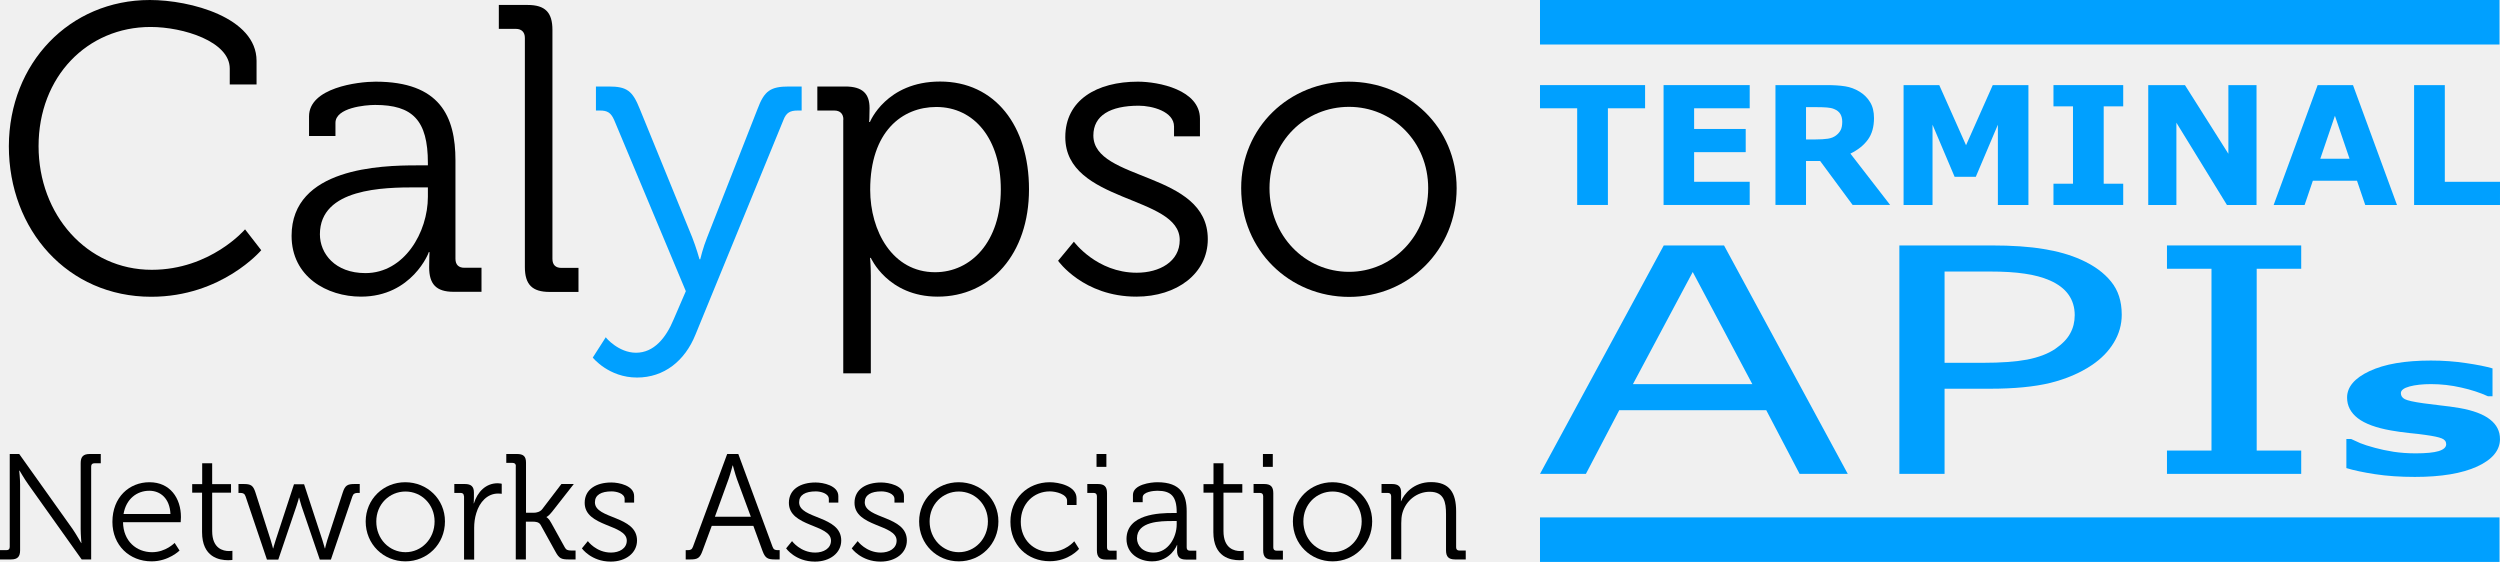
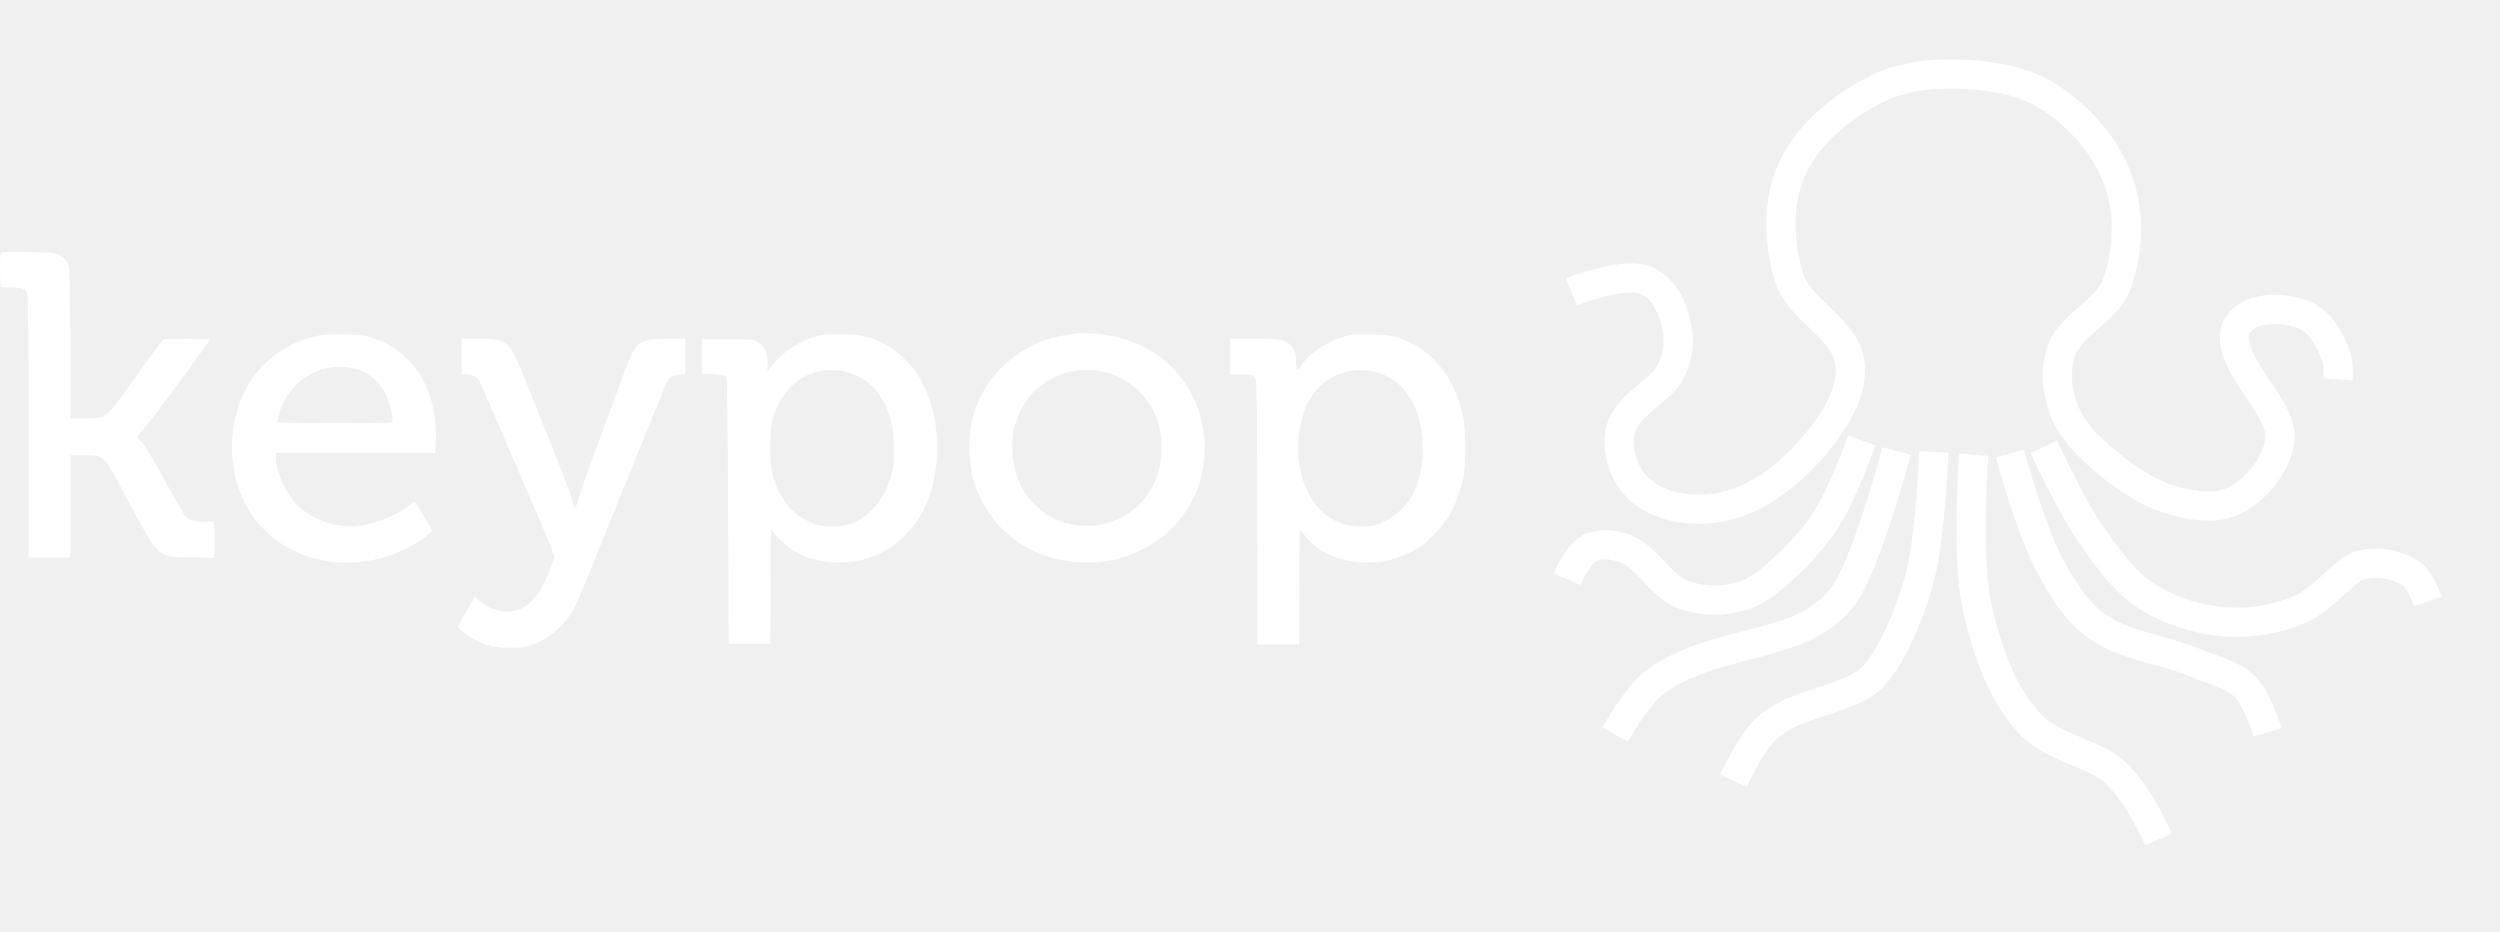
- <svg xmlns="http://www.w3.org/2000/svg" xmlns:xlink="http://www.w3.org/1999/xlink" version="1.1" id="Layer_1" x="0px" y="0px" viewBox="0 0 218 49" xml:space="preserve" width="218" height="49">
-   <defs id="defs67">
-     <linearGradient id="linearGradient1483">
-       <stop style="stop-color:#00a0ff;stop-opacity:1;" offset="0" id="stop1479" />
-       <stop style="stop-color:#00a0ff;stop-opacity:0;" offset="1" id="stop1481" />
-     </linearGradient>
-     <linearGradient xlink:href="#linearGradient1483" id="linearGradient1485" x1="176.831" y1="-9.61" x2="285.089" y2="-9.61" gradientUnits="userSpaceOnUse" />
-     <linearGradient xlink:href="#linearGradient1483" id="linearGradient1487" x1="177.421" y1="10.465" x2="285.651" y2="10.465" gradientUnits="userSpaceOnUse" />
+ <svg xmlns="http://www.w3.org/2000/svg" xmlns:xlink="http://www.w3.org/1999/xlink" version="1.0" width="2398.512pt" height="893.825pt" viewBox="-1 0 2398.511 893.825" preserveAspectRatio="xMidYMid" id="svg8">
+   <defs id="defs12">
+     <color-profile name="_09D5" xlink:href="../../../../../Windows/system32/spool/drivers/color/Dell_Inspiron_16_Plus_7620_3K_BOE09D5.icm" id="color-profile8803" />
  </defs>
-   <style type="text/css" id="style2"> .st0{fill:#00A0FF;} </style>
-   <g id="g18329" transform="matrix(1.102595,0,0,1.109219,-0.7387387,-0.299489)">
-     <g id="g10">
-       <path d="m 12.52,0.27 c 3.21,0 8.44,1.38 8.44,4.78 V 6.91 H 18.84 V 5.66 c 0,-2.12 -3.66,-3.27 -6.26,-3.27 -5.01,0 -8.86,3.91 -8.86,9.37 0,5.39 3.82,9.72 8.95,9.72 4.65,0 7.38,-3.18 7.38,-3.18 l 1.28,1.64 c 0,0 -3.11,3.66 -8.7,3.66 C 6.02,23.6 1.37,18.34 1.37,11.76 1.39,5.24 6.17,0.27 12.52,0.27 Z" id="path4" />
-       <path d="m 33.61,13.27 h 0.9 v -0.19 c 0,-3.37 -1.22,-4.56 -4.17,-4.56 -0.8,0 -3.14,0.22 -3.14,1.41 v 1.03 H 25.11 V 9.42 c 0,-2.25 3.85,-2.73 5.26,-2.73 5.1,0 6.32,2.73 6.32,6.19 v 7.73 c 0,0.48 0.26,0.71 0.71,0.71 h 1.35 v 1.89 h -2.21 c -1.38,0 -1.93,-0.61 -1.93,-1.93 0,-0.71 0.03,-1.19 0.03,-1.19 h -0.06 c 0.03,0 -1.32,3.5 -5.36,3.5 -2.7,0 -5.49,-1.57 -5.49,-4.78 0,-5.35 7.09,-5.54 9.88,-5.54 z m -4.04,8.47 c 3.08,0 4.94,-3.21 4.94,-6 V 15 h -0.93 c -2.54,0 -7.61,0.06 -7.61,3.69 0,1.51 1.19,3.05 3.6,3.05 z" id="path6" />
-       <path d="M 42.18,3.25 C 42.18,2.8 41.92,2.54 41.47,2.54 H 40.12 V 0.66 h 2.28 c 1.38,0 1.96,0.58 1.96,1.96 v 18 c 0,0.48 0.26,0.71 0.71,0.71 h 1.35 v 1.89 h -2.28 c -1.38,0 -1.96,-0.58 -1.96,-1.96 z" id="path8" />
+   <g transform="matrix(0.1,0,0,-0.1,-1241.742,870.61)" fill="#000000" stroke="none" id="g6">
+     <g id="g30" style="fill:#ffffff;fill-opacity:1;stroke:none;stroke-opacity:1" transform="matrix(10.53155,0,0,-10.53155,12470.352,15086.713)">
+       <g id="g7520" transform="matrix(0.1083821,0,0,-0.1083821,-64.50232,1288.293)" style="fill:#ffffff;fill-opacity:1">
+         <path d="m 546,4165 c -8,-21 -8,-248 0,-269 5,-13 23,-16 93,-16 97,-1 117,-10 131,-61 6,-21 10,-455 10,-1121 V 1610 h 175 175 v 430 430 h 113 c 97,0 117,-3 151,-23 43,-24 38,-16 271,-447 211,-393 199,-383 483,-388 l 192,-4 v 151 151 h -72 c -94,0 -141,14 -170,49 -14,15 -91,151 -174,301 -91,167 -165,290 -191,318 -24,25 -43,47 -43,49 0,2 25,29 55,61 30,31 169,215 310,407 l 255,350 -192,3 c -106,1 -197,1 -203,-2 -5,-2 -109,-141 -229,-310 -265,-369 -249,-356 -438,-356 h -118 v 613 c 0,336 -5,630 -10,651 -12,53 -38,87 -86,111 -35,18 -63,20 -260,23 -199,3 -222,2 -228,-13 z" id="path7377" style="fill:#ffffff;fill-opacity:1" />
+         <path d="m 9590,3494 c -14,-2 -59,-9 -100,-15 -293,-42 -570,-241 -703,-505 -80,-160 -110,-315 -97,-506 9,-128 19,-176 55,-276 71,-196 215,-371 396,-479 107,-64 188,-96 317,-123 134,-29 353,-25 474,8 295,80 523,265 647,525 116,243 115,567 -3,823 -150,324 -476,531 -864,548 -53,3 -108,3 -122,0 z m 285,-338 c 152,-51 290,-170 359,-311 49,-101 69,-189 69,-315 2,-208 -80,-388 -232,-514 -64,-53 -116,-81 -206,-111 -160,-54 -376,-30 -511,57 -199,127 -305,327 -306,578 -1,114 17,194 71,305 131,275 458,409 756,311 z" id="path7379" style="fill:#ffffff;fill-opacity:1" />
+         <path d="m 3238,3480 c -287,-52 -527,-231 -648,-486 -176,-369 -116,-842 143,-1120 89,-95 169,-155 281,-209 256,-124 571,-130 856,-18 117,46 299,162 300,190 0,13 -138,243 -146,243 -2,0 -27,-18 -56,-40 -113,-86 -288,-153 -432,-166 -191,-17 -418,74 -531,213 -80,98 -145,259 -145,360 v 43 h 669 668 l 6,73 c 7,86 -6,245 -29,335 -70,278 -243,471 -499,558 -71,24 -98,27 -235,30 -85,1 -176,-1 -202,-6 z m 281,-281 c 114,-26 206,-101 263,-216 36,-72 66,-197 55,-227 -6,-14 -56,-16 -487,-16 -391,0 -480,2 -480,13 0,7 7,38 16,68 84,282 351,442 633,378 z" id="path7381" style="fill:#ffffff;fill-opacity:1" />
+         <path d="m 7443,3480 c -154,-28 -324,-135 -426,-270 l -26,-35 -1,70 c 0,92 -28,150 -85,179 -37,19 -58,21 -253,21 h -213 l -1,-145 v -145 l 95,-5 c 59,-3 101,-10 109,-18 10,-10 14,-234 18,-1130 l 5,-1117 h 175 175 l 2,475 c 1,261 2,479 3,483 0,4 19,-16 43,-45 147,-181 397,-262 671,-218 255,41 485,228 591,480 149,352 116,805 -79,1099 -54,80 -158,181 -240,230 -31,18 -95,47 -143,64 -79,27 -103,30 -228,33 -77,2 -163,-1 -192,-6 z m 187,-304 c 204,-43 343,-191 401,-426 17,-67 22,-116 22,-230 0,-129 -3,-155 -27,-235 -36,-119 -85,-204 -159,-276 -104,-102 -220,-145 -367,-137 -77,5 -99,10 -172,46 -144,70 -245,203 -294,387 -26,98 -27,371 -1,465 80,296 326,463 597,406 z" id="path7383" style="fill:#ffffff;fill-opacity:1" />
+         <path d="m 11895,3481 c -159,-27 -350,-146 -422,-263 -31,-50 -40,-41 -40,36 -1,102 -27,148 -106,181 -29,12 -80,15 -242,15 h -205 v -150 -150 h 93 c 83,0 96,-3 113,-21 18,-20 19,-56 22,-1135 l 2,-1114 h 175 175 l 2,485 3,485 43,-55 c 112,-144 304,-227 522,-227 137,1 236,24 360,85 89,43 118,64 191,137 134,132 200,253 251,459 32,124 32,433 1,567 -75,322 -260,546 -528,638 -69,24 -99,28 -220,31 -77,2 -162,0 -190,-4 z m 243,-322 c 243,-84 377,-344 359,-694 -14,-264 -122,-451 -314,-546 -80,-40 -95,-44 -180,-47 -253,-11 -444,145 -522,428 -58,209 -28,482 71,647 121,200 364,288 586,212 z" id="path7385" style="fill:#ffffff;fill-opacity:1" />
+         <path d="m 4420,3300 v -150 h 41 c 55,0 95,-25 118,-75 16,-36 170,-390 505,-1169 64,-149 116,-278 116,-289 0,-28 -88,-234 -125,-292 -35,-55 -97,-115 -143,-139 -110,-57 -261,-31 -363,61 l -38,34 -14,-23 c -13,-22 -29,-49 -100,-176 l -29,-53 23,-25 c 37,-40 140,-101 209,-125 87,-30 248,-37 343,-15 166,39 318,161 405,324 17,31 87,197 156,367 68,171 229,567 356,880 127,314 241,594 253,624 25,64 62,91 125,91 h 42 v 150 150 h -144 c -187,0 -239,-18 -292,-102 -14,-21 -70,-161 -125,-311 -55,-150 -148,-400 -205,-556 -58,-156 -117,-326 -132,-378 -14,-51 -29,-88 -32,-81 -4,7 -15,45 -25,83 -15,61 -84,237 -390,996 -83,207 -113,266 -150,296 -54,46 -84,53 -240,53 h -145 z" id="path7387" style="fill:#ffffff;fill-opacity:1" />
+       </g>
    </g>
-     <g id="g14">
-       <path class="st0" d="m 50.97,28 c 1.41,0 2.37,-1.16 2.98,-2.63 L 54.91,23.16 49.24,9.7 C 48.98,9.12 48.7,8.96 48.12,8.96 H 47.8 V 7.07 h 1 c 1.44,0 1.89,0.32 2.47,1.77 l 4.14,10.08 c 0.32,0.8 0.58,1.73 0.58,1.73 h 0.06 c 0,0 0.22,-0.93 0.55,-1.73 L 60.58,8.84 c 0.54,-1.44 1.03,-1.77 2.5,-1.77 h 0.99 v 1.89 h -0.32 c -0.58,0 -0.9,0.16 -1.12,0.74 l -6.96,16.88 c -0.83,2.05 -2.47,3.37 -4.62,3.37 -2.25,0 -3.5,-1.57 -3.5,-1.57 l 1.03,-1.6 C 48.57,26.81 49.59,28 50.97,28 Z" id="path12" style="fill:#00a0ff;fill-opacity:1" />
-     </g>
-     <g id="g22">
-       <path d="m 67.37,9.67 c 0,-0.45 -0.26,-0.71 -0.71,-0.71 H 65.31 V 7.07 h 2.21 c 1.38,0 1.92,0.58 1.92,1.7 0,0.64 -0.03,1.09 -0.03,1.09 h 0.06 c 0,0 1.28,-3.18 5.55,-3.18 4.33,0 7.03,3.47 7.03,8.47 0,5.1 -3.05,8.44 -7.22,8.44 -3.95,0 -5.29,-3.05 -5.29,-3.05 h -0.06 c 0,0 0.06,0.58 0.06,1.41 v 7.67 H 67.36 V 9.67 Z m 7.25,12 c 2.86,0 5.2,-2.41 5.2,-6.51 0,-3.95 -2.09,-6.48 -5.1,-6.48 -2.7,0 -5.23,1.93 -5.23,6.51 0,3.24 1.76,6.48 5.13,6.48 z" id="path16" />
-       <path d="m 85.6,19.27 c 0,0 1.8,2.44 4.97,2.44 1.8,0 3.4,-0.87 3.4,-2.57 0,-3.53 -9.05,-2.89 -9.05,-8.09 0,-2.92 2.5,-4.36 5.74,-4.36 1.64,0 4.91,0.64 4.91,2.92 v 1.38 h -2.05 v -0.77 c 0,-1.19 -1.73,-1.64 -2.79,-1.64 -2.25,0 -3.59,0.77 -3.59,2.34 0,3.63 9.05,2.79 9.05,8.15 0,2.7 -2.44,4.52 -5.65,4.52 -4.2,0 -6.19,-2.82 -6.19,-2.82 z" id="path18" />
-       <path d="m 107.33,6.69 c 4.72,0 8.54,3.59 8.54,8.38 0,4.88 -3.82,8.54 -8.5,8.54 -4.72,0 -8.54,-3.66 -8.54,-8.54 -0.01,-4.79 3.81,-8.38 8.5,-8.38 z m 0.03,14.95 c 3.43,0 6.26,-2.82 6.26,-6.58 0,-3.66 -2.82,-6.39 -6.26,-6.39 -3.47,0 -6.29,2.73 -6.29,6.39 0,3.76 2.82,6.58 6.29,6.58 z" id="path20" />
-     </g>
-     <g id="g62">
-       <path d="m 0.67,43.52 h 0.51 c 0.17,0 0.26,-0.08 0.26,-0.26 v -7.3 h 0.75 l 4.23,5.91 c 0.28,0.41 0.67,1.09 0.67,1.09 h 0.02 c 0,0 -0.06,-0.65 -0.06,-1.09 v -5.19 c 0,-0.51 0.21,-0.72 0.72,-0.72 h 0.87 v 0.73 h -0.5 c -0.17,0 -0.26,0.08 -0.26,0.26 v 7.3 H 7.13 L 2.9,38.34 C 2.61,37.94 2.22,37.27 2.22,37.27 H 2.19 c 0,0 0.07,0.64 0.07,1.07 v 5.19 c 0,0.51 -0.21,0.72 -0.72,0.72 H 0.67 Z" id="path24" />
-       <path d="m 12.49,38.18 c 1.64,0 2.49,1.26 2.49,2.74 0,0.14 -0.02,0.4 -0.02,0.4 H 10.4 c 0.02,1.5 1.07,2.36 2.3,2.36 1.08,0 1.78,-0.73 1.78,-0.73 l 0.39,0.6 c 0,0 -0.86,0.85 -2.21,0.85 -1.76,0 -3.1,-1.27 -3.1,-3.1 0,-1.95 1.34,-3.12 2.93,-3.12 z m 1.66,2.5 c -0.05,-1.23 -0.8,-1.83 -1.67,-1.83 -0.98,0 -1.84,0.64 -2.04,1.83 z" id="path26" />
-       <path d="m 16.65,39 h -0.78 v -0.67 h 0.79 v -1.64 h 0.79 v 1.64 h 1.49 V 39 h -1.49 v 3.02 c 0,1.39 0.88,1.57 1.33,1.57 0.17,0 0.27,-0.02 0.27,-0.02 v 0.72 c 0,0 -0.14,0.02 -0.34,0.02 -0.68,0 -2.06,-0.22 -2.06,-2.21 z" id="path28" />
-       <path d="m 20.09,39.29 c -0.07,-0.21 -0.2,-0.27 -0.41,-0.27 h -0.15 v -0.7 h 0.41 c 0.57,0 0.75,0.11 0.93,0.66 l 1.21,3.76 c 0.09,0.28 0.18,0.64 0.18,0.64 h 0.02 c 0,0 0.09,-0.35 0.19,-0.64 l 1.45,-4.4 h 0.8 l 1.45,4.4 c 0.09,0.28 0.19,0.64 0.19,0.64 h 0.02 c 0,0 0.07,-0.34 0.17,-0.64 l 1.23,-3.76 c 0.18,-0.55 0.37,-0.66 0.93,-0.66 h 0.41 v 0.7 h -0.17 c -0.2,0 -0.34,0.06 -0.41,0.27 l -1.7,4.97 H 25.96 L 24.51,40.04 C 24.42,39.75 24.33,39.4 24.33,39.4 h -0.02 c 0,0 -0.08,0.34 -0.19,0.64 l -1.44,4.22 h -0.9 z" id="path30" />
-       <path d="m 32.72,38.18 c 1.73,0 3.14,1.32 3.14,3.08 0,1.79 -1.4,3.14 -3.13,3.14 -1.73,0 -3.14,-1.34 -3.14,-3.14 0.01,-1.76 1.41,-3.08 3.13,-3.08 z m 0.02,5.5 c 1.26,0 2.3,-1.04 2.3,-2.42 0,-1.34 -1.04,-2.35 -2.3,-2.35 -1.27,0 -2.31,1 -2.31,2.35 -0.01,1.38 1.03,2.42 2.31,2.42 z" id="path32" />
-       <path d="m 37.36,39.28 c 0,-0.17 -0.09,-0.26 -0.26,-0.26 h -0.5 v -0.7 h 0.83 c 0.5,0 0.72,0.2 0.72,0.67 v 0.4 c 0,0.25 -0.02,0.45 -0.02,0.45 h 0.02 c 0.28,-0.9 0.94,-1.58 1.88,-1.58 0.17,0 0.32,0.04 0.32,0.04 v 0.79 c 0,0 -0.14,-0.02 -0.29,-0.02 -0.84,0 -1.46,0.66 -1.72,1.53 -0.12,0.38 -0.17,0.78 -0.17,1.16 v 2.5 h -0.8 v -4.98 z" id="path34" />
-       <path d="m 41.47,36.92 c 0,-0.17 -0.09,-0.26 -0.26,-0.26 h -0.5 v -0.7 h 0.84 c 0.51,0 0.72,0.18 0.72,0.68 v 3.94 h 0.61 c 0.22,0 0.51,-0.07 0.67,-0.28 l 1.52,-1.98 h 0.98 l -1.71,2.17 c -0.29,0.37 -0.45,0.42 -0.45,0.42 v 0.02 c 0,0 0.18,0.08 0.37,0.44 l 1.07,1.92 c 0.11,0.2 0.22,0.26 0.54,0.26 h 0.32 v 0.7 h -0.55 c -0.59,0 -0.75,-0.09 -1.03,-0.59 L 43.43,41.54 C 43.3,41.3 43.02,41.28 42.8,41.28 h -0.54 v 2.97 h -0.8 v -7.33 z" id="path36" />
-       <path d="m 47.16,42.81 c 0,0 0.66,0.9 1.83,0.9 0.66,0 1.25,-0.32 1.25,-0.94 0,-1.3 -3.33,-1.06 -3.33,-2.97 0,-1.07 0.92,-1.6 2.11,-1.6 0.6,0 1.8,0.24 1.8,1.07 v 0.51 H 50.07 V 39.5 c 0,-0.44 -0.64,-0.6 -1.03,-0.6 -0.83,0 -1.32,0.28 -1.32,0.86 0,1.33 3.33,1.03 3.33,3 0,0.99 -0.9,1.66 -2.08,1.66 -1.54,0 -2.28,-1.04 -2.28,-1.04 z" id="path38" />
-       <path d="m 54.9,43.52 h 0.15 c 0.21,0 0.34,-0.04 0.42,-0.26 l 2.71,-7.3 h 0.88 l 2.71,7.3 c 0.08,0.22 0.2,0.26 0.42,0.26 h 0.14 v 0.73 h -0.38 c -0.59,0 -0.77,-0.12 -0.98,-0.68 l -0.72,-1.96 h -3.29 l -0.73,1.96 c -0.21,0.57 -0.38,0.68 -0.97,0.68 H 54.9 Z m 5.15,-2.63 -1.1,-2.96 c -0.14,-0.39 -0.32,-1.07 -0.32,-1.07 h -0.02 c 0,0 -0.18,0.68 -0.32,1.07 l -1.08,2.96 z" id="path40" />
-       <path d="m 63.31,42.81 c 0,0 0.66,0.9 1.83,0.9 0.66,0 1.25,-0.32 1.25,-0.94 0,-1.3 -3.33,-1.06 -3.33,-2.97 0,-1.07 0.92,-1.6 2.11,-1.6 0.6,0 1.8,0.24 1.8,1.07 v 0.51 H 66.22 V 39.5 c 0,-0.44 -0.64,-0.6 -1.03,-0.6 -0.83,0 -1.32,0.28 -1.32,0.86 0,1.33 3.33,1.03 3.33,3 0,0.99 -0.9,1.66 -2.08,1.66 -1.55,0 -2.28,-1.04 -2.28,-1.04 z" id="path42" />
-       <path d="m 68.5,42.81 c 0,0 0.66,0.9 1.83,0.9 0.66,0 1.25,-0.32 1.25,-0.94 0,-1.3 -3.33,-1.06 -3.33,-2.97 0,-1.07 0.92,-1.6 2.11,-1.6 0.6,0 1.8,0.24 1.8,1.07 v 0.51 H 71.41 V 39.5 c 0,-0.44 -0.64,-0.6 -1.03,-0.6 -0.83,0 -1.32,0.28 -1.32,0.86 0,1.33 3.33,1.03 3.33,3 0,0.99 -0.9,1.66 -2.08,1.66 -1.54,0 -2.28,-1.04 -2.28,-1.04 z" id="path44" />
-       <path d="m 76.49,38.18 c 1.73,0 3.14,1.32 3.14,3.08 0,1.79 -1.4,3.14 -3.13,3.14 -1.73,0 -3.14,-1.34 -3.14,-3.14 0,-1.76 1.41,-3.08 3.13,-3.08 z m 0.01,5.5 c 1.26,0 2.3,-1.04 2.3,-2.42 0,-1.34 -1.04,-2.35 -2.3,-2.35 -1.27,0 -2.31,1 -2.31,2.35 0,1.38 1.04,2.42 2.31,2.42 z" id="path46" />
-       <path d="m 83.7,38.18 c 0.67,0 2.11,0.28 2.11,1.26 v 0.53 h -0.75 v -0.34 c 0,-0.5 -0.86,-0.73 -1.36,-0.73 -1.27,0 -2.3,0.96 -2.3,2.39 0,1.46 1.07,2.37 2.32,2.37 1.21,0 1.91,-0.84 1.91,-0.84 l 0.38,0.6 c 0,0 -0.8,0.97 -2.32,0.97 -1.77,0 -3.11,-1.26 -3.11,-3.1 -0.01,-1.81 1.35,-3.11 3.12,-3.11 z" id="path48" />
-       <path d="m 87.42,39.28 c 0,-0.17 -0.09,-0.26 -0.26,-0.26 h -0.5 v -0.7 h 0.84 c 0.51,0 0.72,0.21 0.72,0.72 v 4.26 c 0,0.18 0.09,0.26 0.26,0.26 h 0.5 v 0.7 h -0.84 c -0.51,0 -0.72,-0.21 -0.72,-0.72 z m -0.03,-3.32 h 0.78 v 1.01 h -0.78 z" id="path50" />
-       <path d="m 93.4,40.6 h 0.33 v -0.07 c 0,-1.24 -0.45,-1.68 -1.53,-1.68 -0.29,0 -1.16,0.08 -1.16,0.52 v 0.38 h -0.77 v -0.57 c 0,-0.83 1.42,-1 1.93,-1 1.88,0 2.32,1 2.32,2.28 v 2.84 c 0,0.18 0.09,0.26 0.26,0.26 h 0.5 v 0.7 h -0.81 c -0.51,0 -0.71,-0.22 -0.71,-0.71 0,-0.26 0.01,-0.44 0.01,-0.44 h -0.02 c 0.01,0 -0.48,1.29 -1.97,1.29 -0.99,0 -2.02,-0.58 -2.02,-1.76 0.01,-1.97 2.61,-2.04 3.64,-2.04 z m -1.49,3.11 c 1.13,0 1.82,-1.18 1.82,-2.21 v -0.27 h -0.34 c -0.93,0 -2.8,0.02 -2.8,1.36 0,0.56 0.44,1.12 1.32,1.12 z" id="path52" />
-       <path d="m 96.63,39 h -0.78 v -0.67 h 0.79 v -1.64 h 0.79 v 1.64 h 1.49 V 39 h -1.49 v 3.02 c 0,1.39 0.88,1.57 1.33,1.57 0.17,0 0.27,-0.02 0.27,-0.02 v 0.72 c 0,0 -0.14,0.02 -0.34,0.02 -0.68,0 -2.06,-0.22 -2.06,-2.21 z" id="path54" />
-       <path d="m 100.57,39.28 c 0,-0.17 -0.09,-0.26 -0.26,-0.26 h -0.5 v -0.7 h 0.84 c 0.51,0 0.72,0.21 0.72,0.72 v 4.26 c 0,0.18 0.09,0.26 0.26,0.26 h 0.5 v 0.7 h -0.84 c -0.51,0 -0.72,-0.21 -0.72,-0.72 z m -0.02,-3.32 h 0.78 v 1.01 h -0.78 z" id="path56" />
-       <path d="m 106.05,38.18 c 1.73,0 3.14,1.32 3.14,3.08 0,1.79 -1.4,3.14 -3.13,3.14 -1.73,0 -3.14,-1.34 -3.14,-3.14 0,-1.76 1.41,-3.08 3.13,-3.08 z m 0.01,5.5 c 1.26,0 2.3,-1.04 2.3,-2.42 0,-1.34 -1.04,-2.35 -2.3,-2.35 -1.27,0 -2.31,1 -2.31,2.35 0,1.38 1.04,2.42 2.31,2.42 z" id="path58" />
-       <path d="m 110.69,39.28 c 0,-0.17 -0.09,-0.26 -0.26,-0.26 h -0.5 v -0.7 h 0.83 c 0.5,0 0.72,0.21 0.72,0.66 v 0.27 c 0,0.24 -0.02,0.42 -0.02,0.42 h 0.02 c 0.21,-0.54 0.97,-1.5 2.36,-1.5 1.47,0 1.99,0.84 1.99,2.3 v 2.82 c 0,0.18 0.09,0.26 0.26,0.26 h 0.5 v 0.7 h -0.84 c -0.51,0 -0.72,-0.21 -0.72,-0.72 v -2.84 c 0,-0.93 -0.14,-1.76 -1.29,-1.76 -1.01,0 -1.89,0.7 -2.16,1.67 -0.07,0.25 -0.09,0.52 -0.09,0.8 v 2.84 h -0.8 z" id="path60" />
-     </g>
-   </g>
-   <g id="g8190" transform="matrix(0.7029932,0,0,0.7029932,9.355902,22.92235)">
-     <g id="text1524" style="font-weight:bold;font-size:14.749px;line-height:10.975px;font-family:'Courier New';-inkscape-font-specification:'Courier New, Bold';letter-spacing:0px;word-spacing:0px;stroke-width:1.106px" />
-     <g id="text1524-1" style="font-weight:bold;font-size:16px;line-height:10px;font-family:'Open Sans';-inkscape-font-specification:'Open Sans, Bold';letter-spacing:0px;word-spacing:0px;stroke-width:1px" />
-     <path id="rect92030" style="vector-effect:none;fill:#00a0ff;fill-rule:evenodd;stroke-width:0.22;stop-color:#000000" d="m 177.714,-32.607 h 119.02 v 5.522 H 177.714 Z" />
-     <path id="rect92030-8" style="vector-effect:none;fill:#00a0ff;fill-rule:evenodd;stroke-width:0.22;stop-color:#000000" d="m 177.714,31.573 h 119.02 v 5.522 H 177.714 Z" />
-     <g id="text6123" style="font-size:56.9px;line-height:1.25;stroke-width:1.422" />
-     <g aria-label="TERMINAL" transform="scale(0.9967628,1.003248)" id="text19958" style="font-weight:bold;font-size:20.384px;line-height:1.25;-inkscape-font-specification:'sans-serif, Bold';fill:#00a0ff;stroke-width:0.51">
-       <path d="m 191.369,-19.113 h -4.628 v 11.954 h -3.822 V -19.113 h -4.628 v -2.866 h 13.078 z" id="path1513" />
-       <path d="M 204.388,-7.159 H 193.669 V -21.979 h 10.719 v 2.866 h -6.917 v 2.558 h 6.42 v 2.866 h -6.42 v 3.663 h 6.917 z" id="path1515" />
-       <path d="m 215.904,-17.441 q 0,-0.557 -0.229,-0.955 -0.229,-0.398 -0.786,-0.627 -0.388,-0.159 -0.906,-0.189 -0.518,-0.04 -1.204,-0.04 h -1.383 v 3.991 h 1.174 q 0.916,0 1.533,-0.09 0.617,-0.09 1.035,-0.408 0.398,-0.309 0.577,-0.677 0.189,-0.378 0.189,-1.005 z m 5.962,10.281 h -4.668 l -4.041,-5.434 h -1.762 v 5.434 h -3.802 V -21.979 h 6.41 q 1.314,0 2.259,0.149 0.946,0.149 1.772,0.647 0.836,0.498 1.324,1.294 0.498,0.786 0.498,1.981 0,1.642 -0.766,2.677 -0.756,1.035 -2.17,1.722 z" id="path1517" />
-       <path d="m 239.074,-7.159 h -3.802 v -9.923 l -2.747,6.44 h -2.638 l -2.747,-6.44 v 9.923 h -3.603 V -21.979 h 4.439 l 3.334,7.435 3.324,-7.435 h 4.439 z" id="path1519" />
-       <path d="m 250.869,-7.159 h -8.679 v -2.628 h 2.429 v -9.565 h -2.429 v -2.628 h 8.679 v 2.628 h -2.429 v 9.565 h 2.429 z" id="path1521" />
-       <path d="m 267.46,-7.159 h -3.683 l -6.29,-10.172 v 10.172 h -3.503 V -21.979 h 4.568 l 5.404,8.49 v -8.49 h 3.503 z" id="path1523" />
-       <path d="m 284.938,-7.159 h -3.951 l -1.025,-2.996 h -5.494 l -1.025,2.996 h -3.852 l 5.474,-14.82 h 4.399 z m -5.902,-5.713 -1.821,-5.315 -1.821,5.315 z" id="path1525" />
-       <path d="M 297.757,-7.159 H 287.068 V -21.979 h 3.822 v 11.954 h 6.868 z" id="path1527" />
-     </g>
-     <g aria-label="APIs" transform="scale(1.219941,0.8197117)" id="text19958-7" style="font-size:47.544px;line-height:0;-inkscape-font-specification:'sans-serif, Normal';fill:#00a0ff;stroke-width:1.189">
-       <path d="m 176.968,31.93 h -4.898 l -3.389,-9.634 h -14.95 l -3.389,9.634 h -4.666 l 12.582,-34.567 h 6.129 z M 167.264,18.35 161.205,1.38 155.123,18.35 Z" style="line-height:0.85" id="path1504" />
-       <path d="m 204.826,7.81 q 0,2.298 -0.813,4.272 -0.789,1.95 -2.229,3.389 -1.788,1.788 -4.225,2.693 -2.438,0.882 -6.152,0.882 h -4.597 V 31.93 h -4.597 V -2.637 h 9.379 q 3.111,0 5.27,0.534 2.159,0.511 3.83,1.625 1.973,1.323 3.041,3.297 1.091,1.973 1.091,4.991 z m -4.782,0.116 q 0,-1.788 -0.627,-3.111 -0.627,-1.323 -1.904,-2.159 -1.114,-0.72 -2.554,-1.021 -1.416,-0.325 -3.598,-0.325 h -4.55 v 13.813 h 3.877 q 2.786,0 4.527,-0.488 1.741,-0.511 2.832,-1.602 1.091,-1.114 1.532,-2.345 0.464,-1.23 0.464,-2.763 z" style="line-height:0.85" id="path1506" />
-       <path d="m 223.073,31.93 h -13.65 v -3.529 h 4.527 V 0.892 h -4.527 V -2.637 h 13.65 v 3.529 h -4.527 V 28.402 h 4.527 z" style="line-height:0.85" id="path1508" />
-       <path d="m 243.285,26.64 q 0,2.586 -2.318,4.176 -2.319,1.575 -6.346,1.575 -2.229,0 -4.043,-0.416 -1.813,-0.416 -2.913,-0.921 v -4.399 h 0.49 q 0.401,0.282 0.921,0.624 0.535,0.327 1.501,0.713 0.832,0.342 1.887,0.594 1.055,0.238 2.259,0.238 1.575,0 2.333,-0.342 0.758,-0.357 0.758,-1.04 0,-0.609 -0.446,-0.877 -0.446,-0.282 -1.694,-0.535 -0.594,-0.134 -1.62,-0.282 -1.011,-0.163 -1.843,-0.386 -2.274,-0.594 -3.374,-1.843 -1.1,-1.263 -1.1,-3.136 0,-2.408 2.274,-3.998 2.289,-1.605 6.242,-1.605 1.873,0 3.582,0.386 1.724,0.372 2.69,0.803 v 4.221 h -0.461 q -1.189,-0.817 -2.72,-1.323 -1.516,-0.52 -3.076,-0.52 -1.293,0 -2.185,0.357 -0.877,0.357 -0.877,1.011 0,0.594 0.401,0.907 0.401,0.312 1.887,0.624 0.817,0.163 1.754,0.327 0.951,0.149 1.902,0.386 2.11,0.55 3.121,1.739 1.011,1.174 1.011,2.943 z" style="font-weight:bold;font-size:30.438px;-inkscape-font-specification:'sans-serif, Bold'" id="path1510" />
+     <g id="g8735" transform="translate(33191.429,124.7047)">
+       <g id="g8801" transform="matrix(2.55761,0,0,2.55761,-7589.043,-1968.45)" style="stroke-width:109.477;stroke-dasharray:none;stroke:#ffffff;stroke-opacity:1">
+         <path style="fill:none;stroke:#ffffff;stroke-width:109.477;stroke-dasharray:none;stroke-opacity:1" d="m 735.855,3029.612 c 0,0 203.496,84.032 289.953,38.921 71.277,-37.191 106.158,-134.146 110.416,-214.429 3.277,-61.769 -21.251,-131.508 -67.023,-173.042 -63.324,-57.46 -138.26,-103.204 -152.092,-180.79 -13.334,-74.796 19.858,-164.8 77.335,-214.365 79.699,-68.728 206.452,-83.75 309.339,-61.985 146.018,30.888 273.602,140.896 366.051,258.272 61.877,78.562 122.609,179.553 110.846,278.933 -15.61,131.882 -190.94,198.338 -229.426,325.422 -38.683,127.734 -43.771,278.329 10.311,400.321 59.706,134.676 187.92,239.208 319.65,304.76 100.582,50.053 220.382,60.018 332.539,54.237 108.455,-5.59 223.284,-26.173 314.494,-85.23 114.86,-74.369 215.569,-188.215 260.36,-317.674 41.942,-121.224 36.829,-264.543 -7.733,-384.825 -38.017,-102.616 -174.819,-149.08 -208.804,-253.106 -23.026,-70.483 -15.289,-153.535 12.889,-222.114 37.08,-90.243 116.524,-159.521 193.337,-219.531 69.402,-54.22 148.933,-101.11 234.582,-121.388 66.069,-15.642 142.059,-26.03 203.648,2.583 78.467,36.454 144.226,113.609 170.136,196.286 26.586,84.834 -24.067,144.479 -97.957,258.272 -39.095,60.207 -91.903,149.827 -51.556,209.2 47.327,69.645 172.453,66.053 250.049,33.575 60.575,-25.354 95.806,-95.857 118.58,-157.546 9.557,-25.889 5.155,-82.647 5.155,-82.647" id="path476" />
+         <path style="fill:none;stroke:#ffffff;stroke-width:109.477;stroke-dasharray:none;stroke-opacity:1" d="m 718.683,1952.334 c 0,0 41.122,93.461 83.136,115.466 37.511,19.647 86.804,15.589 127.013,2.309 92.252,-30.469 139.127,-146.028 230.932,-177.818 69.107,-23.93 149.57,-24.084 219.386,-2.309 67.487,21.049 121.413,74.271 173.199,122.394 57.688,53.607 108.797,115.39 150.106,182.436 52.97,85.973 122.394,277.119 122.394,277.119" id="path1758" />
+         <path style="fill:none;stroke:#ffffff;stroke-width:109.477;stroke-dasharray:none;stroke-opacity:1" d="m 899.255,1369.574 c 0,0 83.414,146.576 145.959,193.866 151.66,114.67 353.928,130.066 521.494,191.818 81.917,30.188 165.722,85.945 210.486,168.532 86.433,159.461 178.202,509.597 178.202,509.597" id="path1814" />
+         <path style="fill:none;stroke:#ffffff;stroke-width:109.477;stroke-dasharray:none;stroke-opacity:1" d="m 1343.041,1196.195 c 0,0 68.847,149.083 129.322,200.911 97.862,83.869 228.343,89.069 353.326,157.034 103.378,56.217 199.21,318.068 223.632,433.18 27.445,129.362 40.36,322.774 46.244,442.312" id="path1816" />
+         <path style="fill:none;stroke:#ffffff;stroke-width:109.477;stroke-dasharray:none;stroke-opacity:1" d="m 2245.037,2419.311 c 0,0 -29.537,-381.678 11.547,-565.784 35.05,-157.065 87.347,-322.636 196.292,-441.08 72.533,-78.857 188.743,-101.512 281.737,-154.725 109.837,-62.85 203.22,-281.737 203.22,-281.737" id="path1818" />
+         <path style="fill:none;stroke:#ffffff;stroke-width:109.477;stroke-dasharray:none;stroke-opacity:1" d="m 2380.065,2424.079 c 0,0 79.129,-289.555 150.106,-420.297 44.808,-82.537 95.539,-167.947 170.89,-224.004 106.911,-79.535 251.609,-88.436 374.11,-140.869 63.62,-27.23 137.758,-41.496 187.055,-90.064 45.368,-44.696 85.445,-170.89 85.445,-170.89" id="path1822" />
+         <path style="fill:none;stroke:#ffffff;stroke-width:109.477;stroke-dasharray:none;stroke-opacity:1" d="m 2507.488,2448.443 c 0,0 102.044,-219.744 170.89,-318.686 60.428,-86.844 121.98,-179.382 210.148,-237.86 86.621,-57.452 192.019,-90.562 295.593,-99.301 93.95,-7.926 192.263,7.936 279.428,43.877 86.775,35.78 172.026,146.225 219.386,163.962 64.025,23.977 146.145,9.924 203.22,-27.712 33.725,-22.238 62.352,-103.919 62.352,-103.919" id="path1824" />
+       </g>
    </g>
  </g>
</svg>
